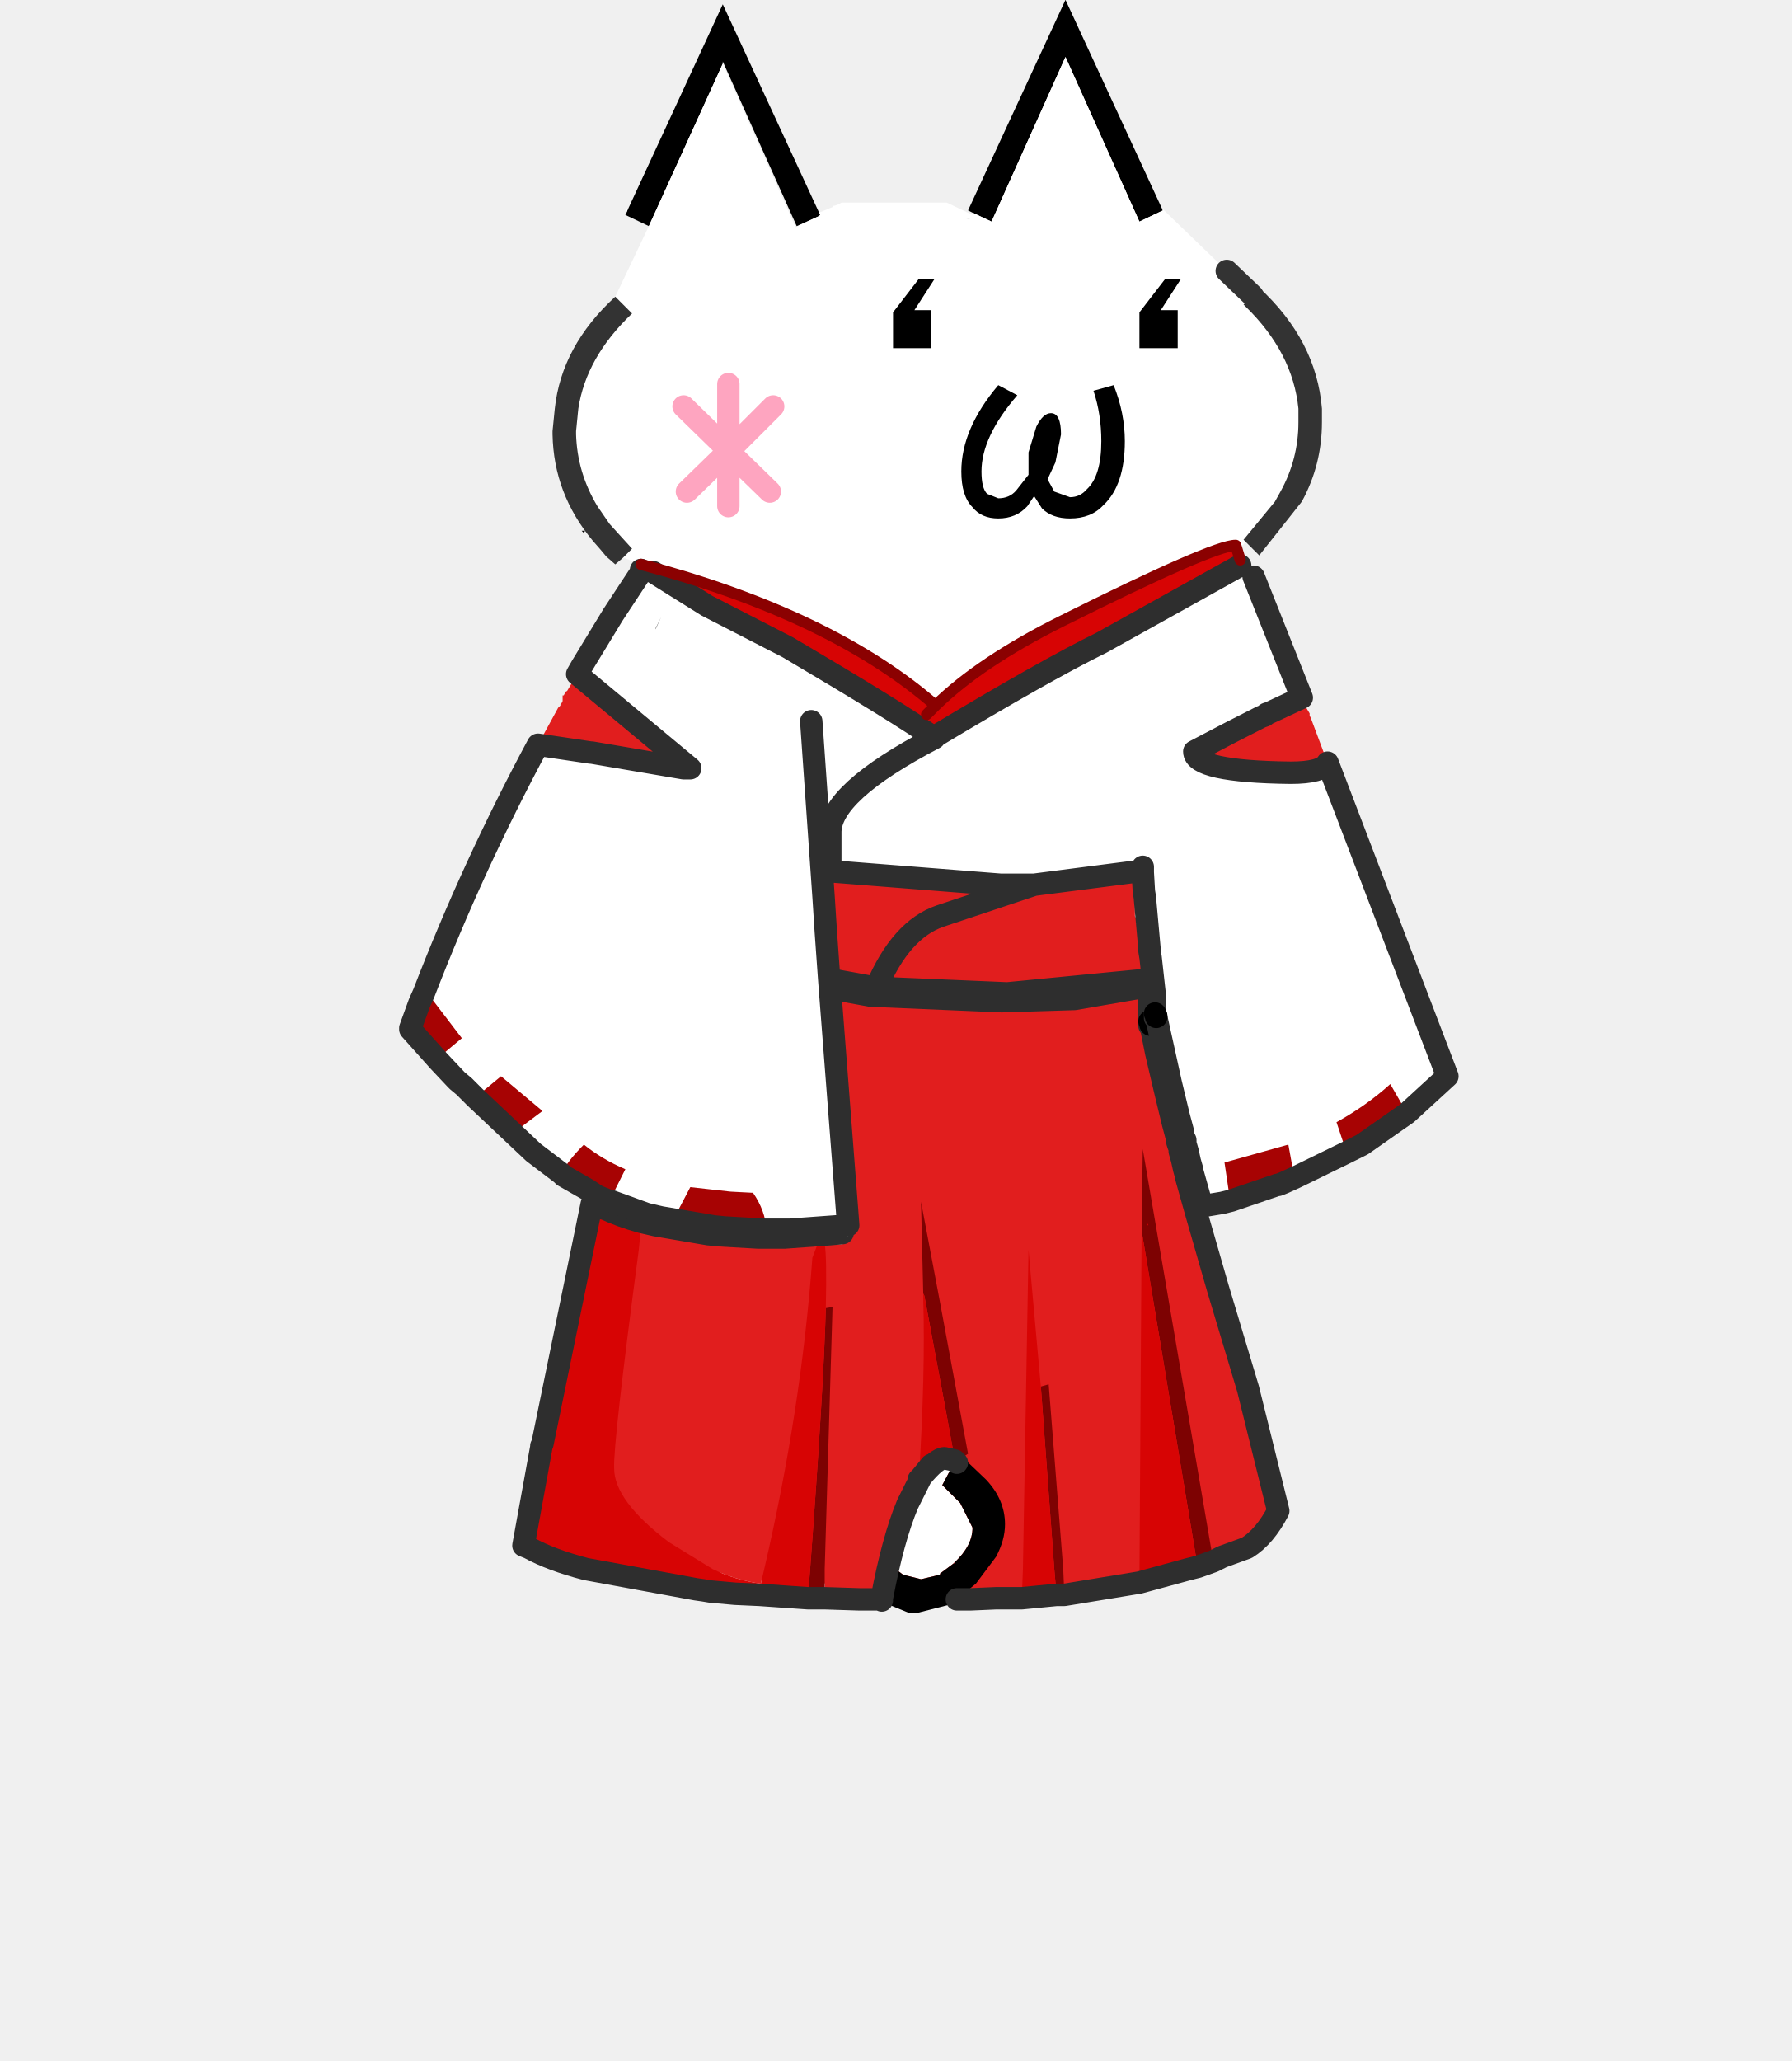
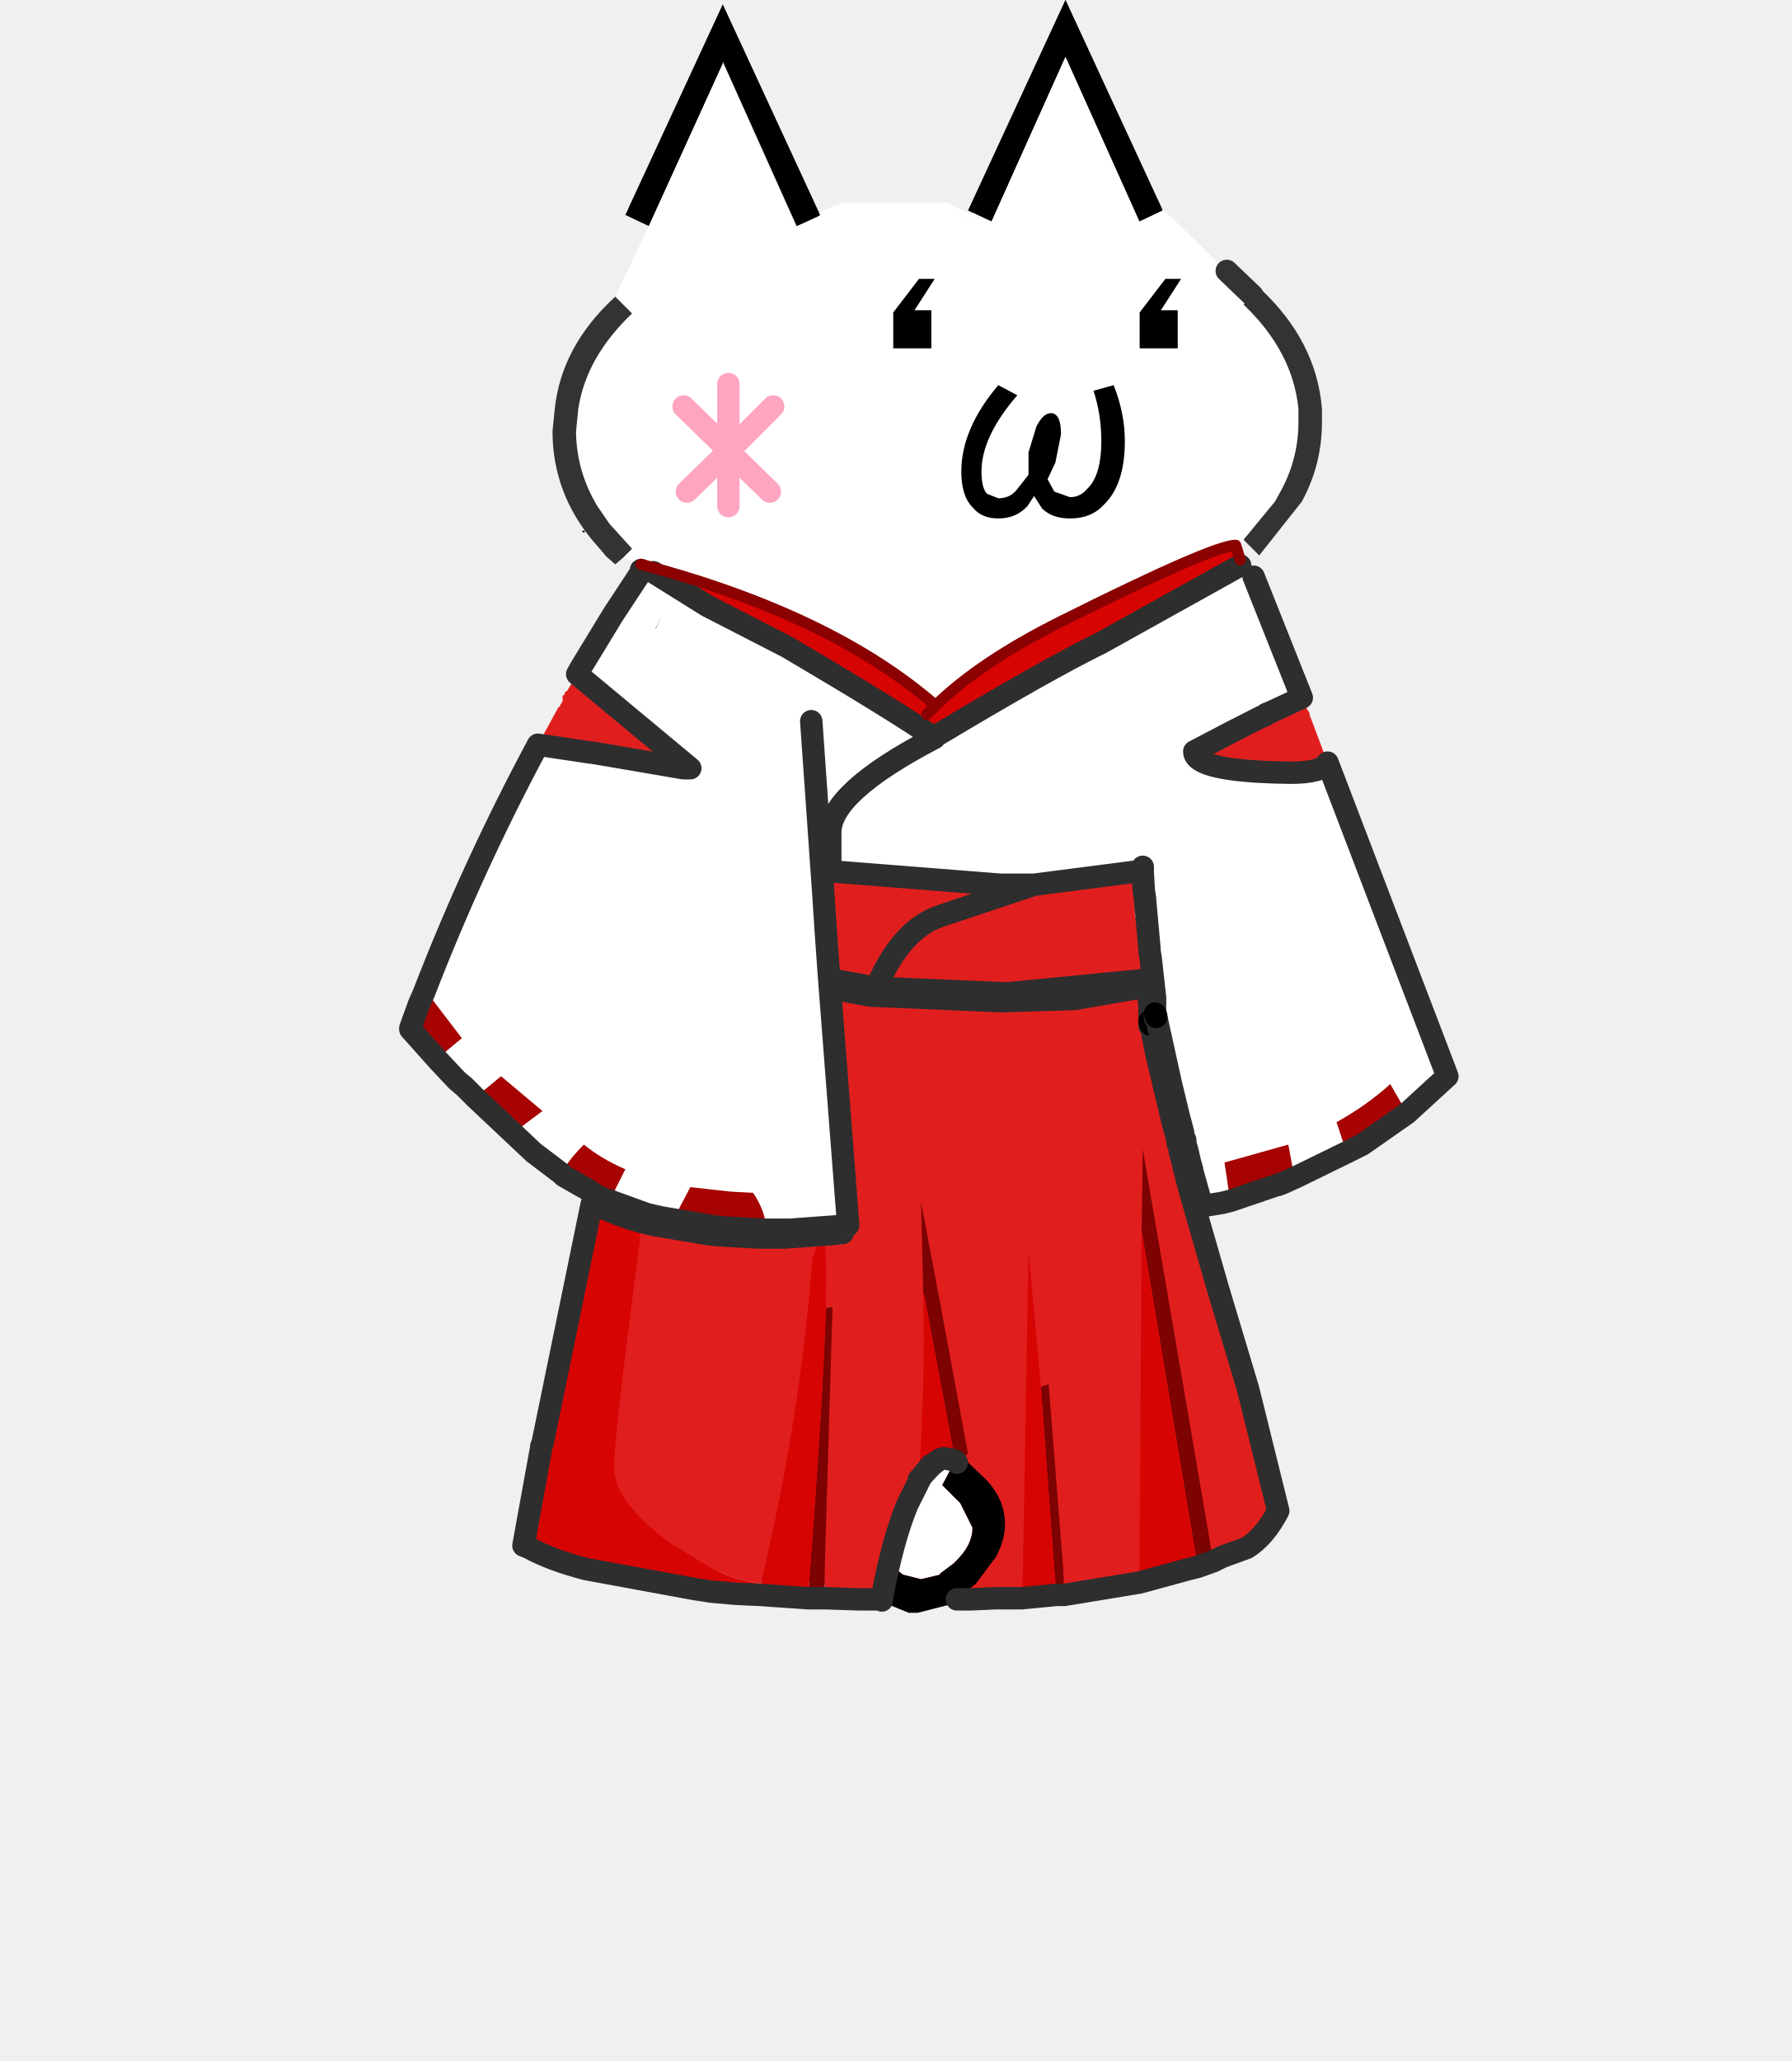
- <svg xmlns="http://www.w3.org/2000/svg" xmlns:xlink="http://www.w3.org/1999/xlink" height="184" width="160">
-   <defs>
-     <g id="l">
-       <path d="m-2.7-26.35 1.65.3 5.85.25 3.25-.1 2.9-.5-.1.2.35.05h.05l.1.1.05.45v.9l.05-.05.25 1.25.4 1.7.35 1.45.2.75v.1l.05.15.05.1v.15l.1.35.1.45.1.35v.05l.45 1.6.95 3.3 1.35 4.5 1.35 5.45q-.6 1.15-1.4 1.65l-1.1.4-.4.2-3.15-18.4-.05 3.65-.1 15.7L7.6.7 7.55-.45 6.9-8.7l-.35.1L6-14.7 5.75-.45 5.7.85H4.55L3.4.9h-.6l.85-.7.9-1.2q.4-.75.4-1.45 0-1.1-.85-2l-1.05-1 .1-.05.15-.1-1.25-6.75-.5-2.65-.35-1.85.1 4.1v.25q.1 3.3-.2 8.05l.1-.1-.6 1.2Q-.05-1.8-.55.85l-.1.05h-.9L-3.1.85v-1.3l.35-11.7-.3.05q.05-2.3-.05-2.85V-15l.3.05h.5v-.5l.1-1.3v-.15l.05-.25v-.05l.05-.1v-.05l.05-.05v-.2l.1-.25v-.65l-.1-.1-.25-1.2-.05-1.6v-.35l-.15-.7-.15-.55.2-.55-.05-.1V-24l.05-.1v-.05l-.05-.1v-.15l.05-.15-.35-.15-.05-.15v-.35l.05-.05.1-.2v-.1l.05-.15v-.05h.05v-.2l.1-.05-.2-.35m-8.6 10.4.65.15 2.35.4.5.05.65.25 3.55.05.2.05-.25.65q-.5 6.8-2.15 13.9l-.15.65Q-7.05.05-8.1-.45l-1.95-1.2q-2.45-1.85-2.45-3.3-.05-1.1 1.1-9.75l.05-.5v-.45l.05-.3" fill="#e11e1e" fill-rule="evenodd" transform="translate(17.05 26.95)" />
-       <path d="M11.35-26.05h.05l.05.05v.1l.05.1v.9l-.05.05v.05l-.05-.1.05.1-.05.1v-.9l-.05-.45" fill="#333" fill-rule="evenodd" transform="translate(17.05 26.95)" />
-       <path d="M11.45-24.8v.05l-.05.05.05-.1M-7.8-15.35l1.75.1h1.15l2.05-.15.55-.05v.5h-.5l-.3-.05h-.3l-.2-.05-3.55-.05-.65-.25M2.75-5.2l-.15.15-.45.85.8.8.55 1.1q0 .8-.8 1.55l-.05.05-.6.45v.05L1.2 0 .4-.2.2-.35q-.25.8-.75 1.2.5-2.65 1.15-4.2l.6-1.2q.7-.85 1.05-.85l.45.1.05.1" fill="#fff" fill-rule="evenodd" transform="translate(17.05 26.95)" />
-       <path d="m14.25-.8-.7.25-2.5-15 .05-3.65L14.25-.8M7.6.7h-.35l-.1-1.15-.6-8.15.35-.1.65 8.25L7.6.7M-3.1.85h-.75l.1-1.3q.6-8.05.7-11.65l.3-.05-.35 11.7v1.3m4.4-13.6-.1-4.1.35 1.85.5 2.65L3.3-5.6l-.15.1-.1.05v.05l-.3.15v.05l-.05-.1-.05-.35-.3-1.65-1-5.35-.05-.1m1.45 7.5L2.7-5.3l.05.05M2.65-.7l.05-.05v.05h-.05" fill="#7d0202" fill-rule="evenodd" transform="translate(17.05 26.95)" />
-       <path d="m13.55-.55-.4.1-2.2.6.1-15.7 2.5 15M7.25.7 5.7.85l.05-1.3L6-14.7l.55 6.1.6 8.15.1 1.15m-11.1.15L-6 .7-7.1.65l-1.1-.1-.3-.05-.35-.05-4.9-.9q-1.55-.4-2.55-.95l-.25-.1.8-4.4v-.05l.05-.1 2.2-10.7.5.2h.05q.75.35 1.65.6l-.05.3v.45l-.05.5q-1.15 8.65-1.1 9.75 0 1.45 2.45 3.3l1.95 1.2q1.05.5 2.15.65l.15-.65q1.65-7.1 2.15-13.9l.25-.65h.3v.05q.1.55.05 2.85-.1 3.6-.7 11.65l-.1 1.3m5.15-13.6.05.1 1 5.35.3 1.65.05.35-.45-.1q-.35 0-1.05.85l.45-.55-.55.65q.3-4.75.2-8.05v-.25" fill="#d70404" fill-rule="evenodd" transform="translate(17.05 26.95)" />
-       <path d="m3.4.9-2.35.6h-.4l-1.1-.45-.1-.1L-.6.9h-.05l.1-.05v.1-.1q.5-.4.75-1.2l.2.15.8.2.85-.2v-.05l.6-.45h.05v-.05q.8-.75.8-1.55l-.55-1.1-.8-.8.45-.85.15-.15h.05l.25-.2v-.05l1.05 1q.85.9.85 2 0 .7-.4 1.45L3.65.2 2.8.9h.6" fill-rule="evenodd" transform="translate(17.05 26.95)" />
-       <path d="m2.75-5.25.3-.15-.25.2h-.05v-.05l.05.05-.05-.05m-1.1.15-.45.55-.1.1.55-.65" fill="#fc1f1f" fill-rule="evenodd" transform="translate(17.05 26.95)" />
-       <path d="m-2.3-15.45-.85-11 .45.1.2.35-.1.05v.2h-.05v.05l-.05.15v.1l-.1.2-.05.05v.35l.05.15.35.15-.05.15v.15l.05.1v.05l-.05.1v.35l.05.1-.2.55.15.55.15.7v.35l.05 1.6.25 1.2.1.1v.65l-.1.25v.2l-.05.05v.05l-.05.1v.05l-.05.25v.15l-.1 1.3" fill="#b40303" fill-rule="evenodd" transform="translate(17.05 26.95)" />
-       <path d="m-2.7-26.35 1.65.3 5.85.25 3.25-.1 2.9-.5m.5 1.65.25 1.25.4 1.7.35 1.45.2.75v.1l.05.15.05.1v.15l.1.35.1.45.1.35v.05l.45 1.6.95 3.3 1.35 4.5 1.35 5.45q-.6 1.15-1.4 1.65l-1.1.4-.4.2-.7.25-.4.1-2.2.6L7.6.7h-.35L5.7.85H4.55L3.4.9m-4 0h-.95L-3.1.85h-.75L-6 .7-7.1.65l-1.1-.1-.3-.05-.35-.05-4.9-.9q-1.55-.4-2.55-.95l-.25-.1.8-4.4v-.05l.05-.1 2.2-10.7.5.2h.05q.75.35 1.65.6l.65.15 2.35.4.5.05 1.75.1h1.15l2.05-.15.55-.05-.85-11 .45.1m14.1 1.45v.2m-.05-1.35.05.45v.7M2.8.9h.6m-.7-6.2.05.05m.05.05-.05-.05M2.7-5.3l-.45-.1q-.35 0-1.05.85l-.6 1.2Q-.05-1.8-.55.85m1.75-5.4.45-.55m-.55.65.1-.1M-.55.95v-.1" fill="none" stroke="#2e2e2e" stroke-linecap="round" stroke-linejoin="round" transform="translate(17.05 26.95)" />
-       <path d="M11.45-24.8v.05m0-.05-.05-.1" fill="none" stroke="#000" stroke-linecap="round" stroke-linejoin="round" transform="translate(17.05 26.95)" />
-     </g>
-     <g id="m" transform="translate(.5)">
-       <use height="35.8" transform="translate(6.35)" width="34.35" xlink:href="#a" />
-       <use height="31.7" transform="translate(-.5 23.7)" width="47.3" xlink:href="#b" />
-     </g>
-     <g id="a">
-       <use height="35.8" width="34.35" xlink:href="#c" />
-       <use height="6.45" transform="translate(5.35 16.65)" width="5" xlink:href="#d" />
-       <use height="5.95" transform="translate(18.25 17.2)" width="7.3" xlink:href="#e" />
-       <use height="3.1" transform="translate(14.1 12.45)" width="15.65" xlink:href="#f" />
-     </g>
-     <g id="c">
-       <path d="m27.2 9.3.05.1-1.05.5-3.3-7.35-3.3 7.35-.85-.4-.2-.1L22.9 0l4.3 9.3m-15.3.2.05.1-.05.05-1 .45-3.3-7.35v.1L4.3 10.1l-1.05-.5L7.6.2l4.3 9.3" fill-rule="evenodd" />
-       <path d="m18.75 9.5.85.4 3.3-7.35 3.3 7.35 1.05-.5-.05-.1 2.9 2.8 1.15 1.1-.4.4.1.1q2.1 2.05 2.35 4.55v.6q0 1.65-.8 3.1l-.25.45-1.4 1.7.1.1-.3.3-3.25.9v3.4h-4.95l-7.2 7-7.85-7h-.15l-1.9-3.1-2.2-.8.4-.4-1-1.1-.55-.8q-.9-1.5-.95-3.2v-.15l.1-1q.35-2.3 2.4-4.25l-.75-.75 1.5-3.15 3.3-7.25 3.25 7.3 1.05-.5.05-.05-.05-.1.6-.25V9.1l.05.1q.2-.05.35-.15h4.7l1.15.55v-.1m11.35 2.6 1.15 1.1-1.15-1.1M18.55 9.8h.05l.05-.05h-.2l.1.05m-15.2-.45-.05.15v-.15h.05" fill="#fff" fill-rule="evenodd" />
-       <path d="m2.8 13.25.75.75q-2.05 1.95-2.4 4.25l-.1 1v.15q.05 1.7.95 3.2l.55.8 1 1.1-.4.4-.35.3-.4-.35-.25-.3-.35-.4Q.05 22.05 0 19.4v-.15l.1-1q.3-2.8 2.7-5M30.95 24.2l-.1-.1 1.4-1.7.25-.45q.8-1.45.8-3.1v-.6q-.25-2.5-2.35-4.55l-.1-.1.4-.4.3-.35q2.55 2.35 2.8 5.4v.6q0 1.9-.9 3.55l-1.9 2.4-.6-.6" fill="#333" fill-rule="evenodd" />
-       <path d="m31.25 13.2-1.15-1.1" fill="none" stroke="#333" stroke-linecap="round" stroke-linejoin="round" />
-     </g>
-     <g id="f" transform="translate(.8 -.15)">
-       <use height="3.1" transform="matrix(1.005 0 0 1 -.804 .15)" width="4.65" xlink:href="#g" />
-       <use height="3.1" transform="matrix(1.005 0 0 1 10.196 .15)" width="4.65" xlink:href="#g" />
-     </g>
-     <g id="k">
-       <path d="m40.95 10.35 5.35 14L44.5 26l-.75-1.3q-1.05.95-2.4 1.7l.45 1.35-2.25 1.1-.15-.35-.2-1.1-2.85.8.2 1.35.1.35-.4.1-.3.05-.6.1-.45-1.6v-.05l-.1-.35-.1-.45-.1-.35v-.15l-.05-.1-.05-.15v-.1l-.2-.75-.35-1.45-.65-2.95-.05.05.05-.1v-.05l.05-.05v-.9l-.05-.1v-.1l-.05-.05h-.05l-.1-.1h-.05l-.35-.05.1-.2V20l.15-.3v-.15l.1-.5-.05-.3v-.1.1l-.5-.55-.05-.45v-.15l-.05-.1v-.2l-.05-.1v-.6l.15-.2.25-.3.05-.1v-.6l-.1-.1V15v.25l-.1-.1-.15-.1.05.15-4.65.6h-1.5l-7.6-.6v-1.7q-.05-1.8 4.65-4.25-4.7 2.45-4.65 4.25v1.7l-.25-.05.05.05.2.25.1.25h-.1v.15l-.05.05v.05l-.05.05-.2.35-.1.65.2.9.15 2.1.85 11v.5h-.5l-.3-.05h-.3l-.2-.05-3.55-.05-.65-.25 1.75.1h.1q-.05-.85-.6-1.65h-.05l-.95-.05-1.8-.2-.55 1.05-.65-.05-.1.35-.65-.15-1.65-.6.7-1.4q-1.05-.45-1.85-1.1-.75.75-1 1.3l-1.25-.95.15-.25-.1-.05-.85-.65 1.2-.9-1.55-1.3-.3-.25-1.15.95-.5-.5-.3-.25-.05-.05-.8-.85.15-.25.9-.75-1.45-1.9-.25-.1q2.2-5.7 5.1-11.1l2.35.35h.05l4.1.7h.3L7.45 6.4l.2-.35 1.4-2.3 1.25-1.9v-.1.1h.55l2.4 1.5 3.6 1.85q5 2.95 6.55 4.05V9.2q5-3 7.45-4.2l6.2-3.45v.25l.25.1.35.1v.05l2.15 5.4-1.5.7q-.1 0-.15.1L38 8.3q-1.2.6-3 1.55 0 .9 4.3.95 1.4 0 1.65-.45m-3.9-8.55.05.05-.05-.05M32.8 16.45v-.05l-.05-.3.05.3v.05l.2 2.2v-1.5l-.2-.7m.4 3.95-.15-1.35.15 1.35m.1 1.3v-.05.05M10.95 4.4l.25-.55-.25.5v.05M7.9 10.7h-.05.05m.15-.45v.15-.15M17.9 8.5l.55 7.85-.55-7.85M19.55 31l-.55.05-2.05.15H15.9h1.05l2.05-.15.55-.05" fill="#fff" fill-rule="evenodd" transform="translate(.5)" />
-       <path d="m44.5 26-2 1.4-.2.1-.2.1-.3.15-.45-1.35q1.35-.75 2.4-1.7l.75 1.3m-4.95 2.85-.55.25-.25.1h-.05l-2.05.7-.1-.35-.2-1.35 2.85-.8.2 1.1.15.35M8.9 29.9h-.05l-.5-.2-.45-.3-1.05-.6-.1-.1q.25-.55 1-1.3.8.65 1.85 1.1l-.7 1.4m-7.65-6.25L0 22.25v-.05l.4-1.1.2-.45.25.1 1.45 1.9-.9.75-.15.25M2.9 25.3l1.15-.95.3.25 1.55 1.3-1.2.9-1.8-1.5m9.05 5.05.55-1.05 1.8.2.95.05h.05q.55.8.6 1.65h-.1l-1.75-.1-.45-.15-.4-.1-.7-.15v-.05l-.05-.05v-.05h-.05v-.05l-.1-.05-.25-.1h-.1" fill="#a70303" fill-rule="evenodd" transform="translate(.5)" />
-       <path d="M10.85 1.85h.2l-.15-.1-.2-.1-.3-.1-.1-.05q8.5 2.25 13.15 6.3 2-1.95 5.6-3.75 6.8-3.4 7.8-3.4l.2.65v.25L30.85 5Q28.4 6.2 23.4 9.2v.05q-1.55-1.1-6.55-4.05l-3.6-1.85-2.4-1.5m12.2 6.35.4-.4-.4.4m9.9 22.8h-.05v-.1l.05.1" fill="#d70404" fill-rule="evenodd" transform="translate(.5)" />
-       <path d="m37.3 1.9.15-.05.1.05.1.1-.35-.1m-4.6 13.35V15v.3-.05m.1 1.2.2.7v1.5l-.2-2.2M10.95 4.4v-.05l.25-.5-.25.55m-2.9 5.85v.15-.15" fill="#6a6a6a" fill-rule="evenodd" transform="translate(.5)" />
-       <path d="m32.8 20.05-6.15.6-5.85-.25-1.65-.3-.05-.4-.05-.65q-.2-.4-.05-.65l-.2-.15-.35-1.9.2-.35.05-.05v-.05l.05-.05v-.15h.1l-.1-.25-.2-.25-.05-.05.25.05 7.6.6h1.5l4.65-.6-.05-.15.15.1.1.1.05.85-.25.3-.15.2v.6l.05.1v.2l.05.1v.15l.05.45.5.55.05.3-.1.5v.15l-.15.3v.05M5.7 9.55l.9-1.65.1-.1v-.05l.05-.05.05-.1v-.25h.05l.05-.1V7.2l.1-.05.45-.75 5.05 4.2h-.3l-4.1-.7h-.05L5.7 9.55m34.1-2.1.2.45.15.25v.1l.05.1.75 2q-.25.45-1.65.45-4.3-.05-4.3-.95 1.8-.95 3-1.55l.15-.05q.05-.1.15-.1l1.5-.7m-19 12.95q1.1-2.6 2.85-3.2l4.2-1.4-4.2 1.4q-1.75.6-2.85 3.2" fill="#e11e1e" fill-rule="evenodd" transform="translate(.5)" />
-       <path d="m32.7 15.3.1.1v.6l-.05.1-.05-.85v.05m-14.15 2.6-.2-.9.1-.65.1 1.55" fill="#df0202" fill-rule="evenodd" transform="translate(.5)" />
-       <path d="M33.25 21.75v-.9l-.05-.45h.05l.05.05v.1l.05.1v.9l-.05.05v.05l-.05-.1.05.1-.05.1" fill="#333" fill-rule="evenodd" transform="translate(.5)" />
-       <path d="m7.75.1-.1-.1h.15l-.05.1" fill-rule="evenodd" transform="translate(.5)" />
-       <path d="m19.15 20.1-.45-.1-.15-2.1-.1-1.55.35 1.9.2.15q-.15.25.05.65l.05.65.05.4" fill="#b40303" fill-rule="evenodd" transform="translate(.5)" />
-       <path d="m40.95 10.35 5.35 14L44.5 26l-2 1.4-.2.1-.2.1-.3.15-2.25 1.1-.55.25-.25.1h-.05l-2.05.7-.4.1-.3.05-.6.1-.45-1.6v-.05l-.1-.35-.1-.45-.1-.35v-.15l-.05-.1-.05-.15v-.1l-.2-.75-.35-1.45-.65-2.95m-.05.05v-.9l-.05-.45m-.4-.35-6.15.6-5.85-.25-1.65-.3-.45-.1.85 11m-5.5.1-.5-.05-2.35-.4-.65-.15-1.65-.6h-.05l-.5-.2-.45-.3-1.05-.6-.1-.1-1.25-.95-2.6-2.45-.5-.5-.3-.25m-.05-.05-.8-.85L0 22.25m0-.05.4-1.1.2-.45q2.2-5.7 5.1-11.1M7.45 6.4l.2-.35 1.4-2.3 1.25-1.9m0-.1v.1m27.35.2 2.15 5.4m1.15 2.9q-.25.45-1.65.45-4.3-.05-4.3-.95 1.8-.95 3-1.55l.15-.05q.05-.1.15-.1l1.5-.7m-2.75-5.9L30.85 5Q28.4 6.2 23.4 9.2v.05q-4.7 2.45-4.65 4.25v1.7l7.6.6h1.5l4.65-.6m.2.05V15m.05 1.1.05.3v.05l.2 2.2v.1l.05.3.15 1.35m-5.35-4.6-4.2 1.4q-1.75.6-2.85 3.2m11.9-5.15.05.85M23.4 9.25q-1.55-1.1-6.55-4.05l-3.6-1.85-2.4-1.5M7.45 6.4l5.05 4.2h-.3l-4.1-.7h-.05L5.7 9.55m12.8 5.6.25.05m-.3 1.15L17.9 8.5m.55 7.85.1 1.55.15 2.1m-4.65 11.1 1.75.1h1.15l2.05-.15.55-.05" fill="none" stroke="#2e2e2e" stroke-linecap="round" stroke-linejoin="round" transform="translate(.5)" />
-       <path d="M10.8 1.5q8.5 2.25 13.15 6.3 2-1.95 5.6-3.75 6.8-3.4 7.8-3.4l.2.65m-13.6 6.5-.4.4" fill="none" stroke="#8b0101" stroke-linecap="round" stroke-linejoin="round" stroke-width=".5" />
-       <path d="M33.3 21.65v.05m0-.05-.05-.1" fill="none" stroke="#000" stroke-linecap="round" stroke-linejoin="round" transform="translate(.5)" />
-     </g>
-     <use height="6.45" width="5" xlink:href="#h" id="d" />
-     <use height="6.45" width="5" xlink:href="#i" id="h" />
-     <use height="3.1" transform="translate(1.1)" width="1.85" xlink:href="#j" id="g" />
-     <use height="31.7" width="47.3" xlink:href="#k" id="b" />
-     <path d="m2-1.7-2 2 1.85 1.8M0 .3V.25v2.5M0 .3l-1.85 1.8M-2-1.7 0 .25V-2.7" fill="none" stroke="#fea5c0" stroke-linecap="round" stroke-linejoin="round" transform="translate(2.5 3.2)" id="i" />
-     <path d="M25.05 17.2q.5 1.25.5 2.5 0 1.95-.95 2.85-.55.6-1.5.6-.8 0-1.25-.45l-.35-.55-.3.45q-.5.55-1.3.55-.75 0-1.15-.5-.5-.5-.5-1.6 0-1.9 1.65-3.85l.85.45q-1.6 1.85-1.6 3.4 0 .75.25 1l.5.2q.5 0 .8-.35l.55-.7v-1l.35-1.15q.3-.6.65-.6.45 0 .45.95l-.25 1.25-.35.75.3.55.7.25q.45 0 .75-.35.65-.6.65-2.15 0-1.2-.35-2.25l.9-.25" fill-rule="evenodd" transform="translate(-18.25 -17.2)" id="e" />
-     <path d="M1.45.15h.7l-.9 1.4H2v1.7H.3v-1.6L1.45.15" fill-rule="evenodd" transform="translate(-.3 -.15)" id="j" />
-   </defs>
+ <svg xmlns="http://www.w3.org/2000/svg" height="184" width="160">
  <path d="m56.422 107.78-5.332 30.469 17.072 2.763 16.135 1.044 11.231-.205 10.615-2.198 7.133-3.164 1.375-2.286-10.876-40.87-.511-5.357-29.284-.184 1.682 21.414-8.876.593z" fill="#e11e1e" fill-rule="evenodd" />
-   <g transform="matrix(2 0 0 2 79.836 140.986)">
-     <use height="28.45" transform="translate(-17.05 -26.95)" width="34.7" xlink:href="#l" />
-     <use height="55.4" transform="translate(-22.1 -70.5)" width="47.3" xlink:href="#m" />
-   </g>
+   <path d="m74.436 88.286 3.3.6 11.7.5 6.5-.2 5.8-1-.2.4.7.1h.1l.2.2.1.9v1.8l.1-.1.5 2.5.8 3.4.7 2.9.4 1.5v.2l.1.3.1.2v.3l.2.7.2.9.2.7v.1l.9 3.2 1.9 6.6 2.7 9 2.7 10.9q-1.2 2.3-2.8 3.3l-2.2.8-.8.4-6.3-36.8-.1 7.3-.2 31.4-6.7 1.1-.1-2.3-1.3-16.5-.7.2-1.1-12.2-.5 28.5-.1 2.6h-2.3l-2.3.1h-1.2l1.7-1.4 1.8-2.4q.8-1.5.8-2.9 0-2.2-1.7-4l-2.1-2 .2-.1.3-.2-2.5-13.5-1-5.3-.7-3.7.2 8.2v.5q.2 6.6-.4 16.1l.2-.2-1.2 2.4q-1.3 3.1-2.3 8.4l-.2.1h-1.8l-3.1-.1v-2.6l.7-23.4-.6.1q.1-4.6-.1-5.7v-.1l.6.1h1v-1l.2-2.6v-.3l.1-.5v-.1l.1-.2v-.1l.1-.1v-.4l.2-.5v-1.3l-.2-.2-.5-2.4-.1-3.2v-.7l-.3-1.4-.3-1.1.4-1.1-.1-.2v-.7l.1-.2v-.1l-.1-.2v-.3l.1-.3-.7-.3-.1-.3v-.7l.1-.1.2-.4v-.2l.1-.3v-.1h.1v-.4l.2-.1-.4-.7m-17.2 20.8 1.3.3 4.7.8 1 .1 1.3.5 7.1.1.4.1-.5 1.3q-1 13.6-4.3 27.8l-.3 1.3q-2.2-.3-4.3-1.3l-3.9-2.4q-4.9-3.7-4.9-6.6-.1-2.2 2.2-19.5l.1-1v-.9l.1-.6" fill="#e11e1e" fill-rule="evenodd" />
+   <path d="M102.536 88.886h.1l.1.1v.2l.1.2v1.8l-.1.1v.1l-.1-.2.1.2-.1.2v-1.8l-.1-.9" fill="#333" fill-rule="evenodd" />
+   <path d="M102.736 91.386v.1l-.1.1.1-.2m-38.5 18.9 3.5.2h2.3l4.1-.3 1.1-.1v1h-1l-.6-.1h-.6l-.4-.1-7.1-.1-1.3-.5m21.1 20.3-.3.3-.9 1.7 1.6 1.6 1.1 2.2q0 1.6-1.6 3.1l-.1.1-1.2.9v.1l-1.7.4-1.6-.4-.4-.3q-.5 1.6-1.5 2.4 1-5.3 2.3-8.4l1.2-2.4q1.4-1.7 2.1-1.7l.9.2.1.2" fill="#fff" fill-rule="evenodd" />
+   <path d="m108.336 139.386-1.4.5-5-30 .1-7.3 6.3 36.8m-13.3 3h-.7l-.2-2.3-1.2-16.3.7-.2 1.3 16.5.1 2.3m-21.4.3h-1.5l.2-2.6q1.2-16.1 1.4-23.3l.6-.1-.7 23.4v2.6m8.8-27.2-.2-8.2.7 3.7 1 5.3 2.5 13.5-.3.2-.2.1v.1l-.6.3v.1l-.1-.2-.1-.7-.6-3.3-2-10.7-.1-.2m2.9 15-.1-.1.1.1m-.2 9.1.1-.1v.1h-.1" fill="#7d0202" fill-rule="evenodd" />
+   <path d="m106.936 139.886-.8.2-4.4 1.2.2-31.4 5 30m-12.6 2.5-3.1.3.1-2.6.5-28.5 1.1 12.2 1.2 16.3.2 2.3m-22.2.3-4.3-.3-2.2-.1-2.2-.2-.6-.1-.7-.1-9.8-1.8q-3.1-.8-5.1-1.9l-.5-.2 1.6-8.8v-.1l.1-.2 4.4-21.4 1 .4h.1q1.5.7 3.3 1.2l-.1.6v.9l-.1 1q-2.3 17.3-2.2 19.5 0 2.9 4.9 6.6l3.9 2.4q2.1 1 4.3 1.3l.3-1.3q3.3-14.2 4.3-27.8l.5-1.3h.6v.1q.2 1.1.1 5.7-.2 7.2-1.4 23.3l-.2 2.6m10.3-27.2.1.2 2 10.7.6 3.3.1.7-.9-.2q-.7 0-2.1 1.7l.9-1.1-1.1 1.3q.6-9.5.4-16.1v-.5" fill="#d70404" fill-rule="evenodd" />
+   <path d="m86.636 142.786-4.7 1.2h-.8l-2.2-.9-.2-.2-.1-.1h-.1l.2-.1v.2-.2q1-.8 1.5-2.4l.4.3 1.6.4 1.7-.4v-.1l1.2-.9h.1v-.1q1.6-1.5 1.6-3.1l-1.1-2.2-1.6-1.6.9-1.7.3-.3h.1l.5-.4v-.1l2.1 2q1.7 1.8 1.7 4 0 1.4-.8 2.9l-1.8 2.4-1.7 1.4h1.2" fill-rule="evenodd" />
+   <path d="m85.336 130.486.6-.3-.5.4h-.1v-.1l.1.1-.1-.1m-2.2.3-.9 1.1-.2.2 1.1-1.3" fill="#fc1f1f" fill-rule="evenodd" />
+   <path d="m75.236 110.086-1.7-22 .9.2.4.7-.2.1v.4h-.1v.1l-.1.3v.2l-.2.4-.1.1v.7l.1.3.7.3-.1.3v.3l.1.2v.1l-.1.2v.7l.1.2-.4 1.1.3 1.1.3 1.4v.7l.1 3.2.5 2.4.2.2v1.3l-.2.5v.4l-.1.1v.1l-.1.2v.1l-.1.5v.3l-.2 2.6" fill="#b40303" fill-rule="evenodd" />
+   <path d="m74.436 88.286 3.3.6 11.7.5 6.5-.2 5.8-1m1 3.3.5 2.5.8 3.4.7 2.9.4 1.5v.2l.1.3.1.2v.3l.2.7.2.9.2.7v.1l.9 3.2 1.9 6.6 2.7 9 2.7 10.9q-1.2 2.3-2.8 3.3l-2.2.8-.8.4-1.4.5-.8.2-4.4 1.2-6.7 1.1h-.7l-3.1.3h-2.3l-2.3.1m-8 0h-1.9l-3.1-.1h-1.5l-4.3-.3-2.2-.1-2.2-.2-.6-.1-.7-.1-9.8-1.8q-3.1-.8-5.1-1.9l-.5-.2 1.6-8.8v-.1l.1-.2 4.4-21.4 1 .4h.1q1.5.7 3.3 1.2l1.3.3 4.7.8 1 .1 3.5.2h2.3l4.1-.3 1.1-.1-1.7-22 .9.2m28.2 2.9v.4m-.1-2.7.1.9v1.4m-17.2 51.6h1.2m-1.4-12.4.1.1m.1.1-.1-.1m-.1-.1-.9-.2q-.7 0-2.1 1.7l-1.2 2.4q-1.3 3.1-2.3 8.4m3.5-10.8.9-1.1m-1.1 1.3.2-.2m-3.5 11v-.2" fill="none" stroke="#2e2e2e" stroke-linecap="round" stroke-linejoin="round" stroke-width="2" />
+   <path d="M102.736 91.386v.1m0-.1-.1-.2" fill="none" stroke="#000" stroke-linecap="round" stroke-linejoin="round" stroke-width="2" />
+   <path d="m103.736 18.586.1.2-2.1 1-6.6-14.7-6.6 14.7-1.7-.8-.4-.2 8.7-18.8 8.6 18.6m-30.6.4.1.2-.1.1-2 .9-6.6-14.7v.2l-6.6 14.5-2.1-1 8.7-18.8 8.6 18.6" fill-rule="evenodd" />
+   <path d="m86.836 18.986 1.7.8 6.6-14.7 6.6 14.7 2.1-1-.1-.2 5.8 5.6 2.3 2.2-.8.8.2.2q4.2 4.1 4.7 9.1v1.2q0 3.3-1.6 6.2l-.5.9-2.8 3.4.2.2-.6.6-6.5 1.8v6.8h-9.9l-14.4 14-15.7-14h-.3l-3.8-6.2-4.4-1.6.8-.8-2-2.2-1.1-1.6q-1.8-3-1.9-6.4v-.3l.2-2q.7-4.6 4.8-8.5l-1.5-1.5 3-6.3 6.6-14.5 6.5 14.6 2.1-1 .1-.1-.1-.2 1.2-.5v-.3l.1.2q.4-.1.7-.3h9.4l2.3 1.1v-.2m22.7 5.2 2.3 2.2-2.3-2.2m-23.1-4.6h.1l.1-.1h-.4l.2.1m-30.4-.9-.1.3v-.3h.1" fill="#fff" fill-rule="evenodd" />
+   <path d="m54.936 26.486 1.5 1.5q-4.1 3.9-4.8 8.5l-.2 2v.3q.1 3.4 1.9 6.4l1.1 1.6 2 2.2-.8.8-.7.6-.8-.7-.5-.6-.7-.8q-3.5-4.2-3.6-9.5v-.3l.2-2q.6-5.6 5.4-10m56.3 21.9-.2-.2 2.8-3.4.5-.9q1.6-2.9 1.6-6.2v-1.2q-.5-5-4.7-9.1l-.2-.2.8-.8.6-.7q5.1 4.7 5.6 10.8v1.2q0 3.8-1.8 7.1l-3.8 4.8-1.2-1.2" fill="#333" fill-rule="evenodd" />
+   <path d="m111.836 26.386-2.3-2.2" fill="none" stroke="#333" stroke-linecap="round" stroke-linejoin="round" stroke-width="2" />
+   <path d="m69.036 36.286-4 4 3.7 3.6m-3.7-3.6v-.1 5m0-4.9-3.7 3.6m-.3-7.6 4 3.9v-5.9" fill="none" stroke="#fea5c0" stroke-linecap="round" stroke-linejoin="round" stroke-width="2" />
+   <path d="M99.436 34.386q1 2.5 1 5 0 3.9-1.9 5.7-1.1 1.2-3 1.2-1.6 0-2.5-.9l-.7-1.1-.6.9q-1 1.1-2.6 1.1-1.5 0-2.3-1-1-1-1-3.2 0-3.8 3.3-7.7l1.7.9q-3.2 3.7-3.2 6.8 0 1.5.5 2l1 .4q1 0 1.6-.7l1.1-1.4v-2l.7-2.3q.6-1.2 1.3-1.2.9 0 .9 1.9l-.5 2.5-.7 1.5.6 1.1 1.4.5q.9 0 1.5-.7 1.3-1.2 1.3-4.3 0-2.4-.7-4.5l1.8-.5" fill-rule="evenodd" />
+   <path d="m118.536 68.086 10.7 28-3.6 3.3-1.5-2.6q-2.1 1.9-4.8 3.4l.9 2.7-4.5 2.2-.3-.7-.4-2.2-5.7 1.6.4 2.7.2.7-.8.2-.6.1-1.2.2-.9-3.2v-.1l-.2-.7-.2-.9-.2-.7v-.3l-.1-.2-.1-.3v-.2l-.4-1.5-.7-2.9-1.3-5.9-.1.1.1-.2v-.1l.1-.1v-1.8l-.1-.2v-.2l-.1-.1h-.1l-.2-.2h-.1l-.7-.1.2-.4v-.1l.3-.6v-.3l.2-1-.1-.6v-.2.2l-1-1.1-.1-.9v-.3l-.1-.2v-.4l-.1-.2v-1.2l.3-.4.5-.6.1-.2v-1.2l-.2-.2v-.6.5l-.2-.2-.3-.2.1.3-9.3 1.2h-3l-15.2-1.2v-3.4q-.1-3.6 9.3-8.5-9.4 4.9-9.3 8.5v3.4l-.5-.1.1.1.4.5.2.5h-.2v.3l-.1.1v.1l-.1.1-.4.7-.2 1.3.4 1.8.3 4.2 1.7 22v1h-1l-.6-.1h-.6l-.4-.1-7.1-.1-1.3-.5 3.5.2h.2q-.1-1.7-1.2-3.3h-.1l-1.9-.1-3.6-.4-1.1 2.1-1.3-.1-.2.7-1.3-.3-3.3-1.2 1.4-2.8q-2.1-.9-3.7-2.2-1.5 1.5-2 2.6l-2.5-1.9.3-.5-.2-.1-1.7-1.3 2.4-1.8-3.1-2.6-.6-.5-2.3 1.9-1-1-.6-.5-.1-.1-1.6-1.7.3-.5 1.8-1.5-2.9-3.8-.5-.2q4.4-11.4 10.2-22.2l4.7.7h.1l8.2 1.4h.6l-10.1-8.4.4-.7 2.8-4.6 2.5-3.8v-.2.2h1.1l4.8 3 7.2 3.7q10 5.9 13.1 8.1v-.1q10-6 14.9-8.4l12.4-6.9v.5l.5.2.7.2v.1l4.3 10.8-3 1.4q-.2 0-.3.2l-.3.1q-2.4 1.2-6 3.1 0 1.8 8.6 1.9 2.8 0 3.3-.9m-7.8-17.1.1.1-.1-.1m-8.5 29.3v-.1l-.1-.6.1.6v.1l.4 4.4v-3l-.4-1.4m.8 7.9-.3-2.7.3 2.7m.2 2.6v-.1.1m-44.7-34.6.5-1.1-.5 1v.1m-6.1 12.6h-.1.1m.3-.9v.3-.3m19.7-3.5 1.1 15.7-1.1-15.7m3.3 45-1.1.1-4.1.3h-2.1 2.1l4.1-.3 1.1-.1" fill="#fff" fill-rule="evenodd" />
+   <path d="m125.636 99.386-4 2.8-.4.2-.4.2-.6.3-.9-2.7q2.7-1.5 4.8-3.4l1.5 2.6m-9.9 5.7-1.1.5-.5.2h-.1l-4.1 1.4-.2-.7-.4-2.7 5.7-1.6.4 2.2.3.7m-61.3 2.1h-.1l-1-.4-.9-.6-2.1-1.2-.2-.2q.5-1.1 2-2.6 1.6 1.3 3.7 2.2l-1.4 2.8m-15.3-12.5-2.5-2.8v-.1l.8-2.2.4-.9.5.2 2.9 3.8-1.8 1.5-.3.5m3.3 3.3 2.3-1.9.6.5 3.1 2.6-2.4 1.8-3.6-3m18.1 10.1 1.1-2.1 3.6.4 1.9.1h.1q1.1 1.6 1.2 3.3h-.2l-3.5-.2-.9-.3-.8-.2-1.4-.3v-.1l-.1-.1v-.1h-.1v-.1l-.2-.1-.5-.2h-.2" fill="#a70303" fill-rule="evenodd" />
+   <path d="M58.336 51.086h.4l-.3-.2-.4-.2-.6-.2-.2-.1q17 4.5 26.3 12.6 4-3.9 11.2-7.5 13.6-6.8 15.6-6.8l.4 1.3v.5l-12.4 6.9q-4.9 2.4-14.9 8.4v.1q-3.1-2.2-13.1-8.1l-7.2-3.7-4.8-3m24.4 12.7.8-.8-.8.8m19.8 45.6h-.1v-.2l.1.2" fill="#d70404" fill-rule="evenodd" />
+   <path d="m111.236 51.186.3-.1.2.1.2.2-.7-.2m-9.2 26.7v-.5.6-.1m.2 2.4.4 1.4v3l-.4-4.4m-43.7-24.1v-.1l.5-1-.5 1.1m-5.8 11.7v.3-.3" fill="#6a6a6a" fill-rule="evenodd" />
+   <path d="m102.236 87.486-12.3 1.2-11.7-.5-3.3-.6-.1-.8-.1-1.3q-.4-.8-.1-1.3l-.4-.3-.7-3.8.4-.7.1-.1v-.1l.1-.1v-.3h.2l-.2-.5-.4-.5-.1-.1.5.1 15.2 1.2h3l9.3-1.2-.1-.3.3.2.2.2.1 1.7-.5.6-.3.4v1.2l.1.2v.4l.1.2v.3l.1.9 1 1.1.1.6-.2 1v.3l-.3.6v.1m-54.2-21 1.8-3.3.2-.2v-.1l.1-.1.1-.2v-.5h.1l.1-.2v-.1l.2-.1.9-1.5 10.1 8.4h-.6l-8.2-1.4h-.1l-4.7-.7m68.2-4.2.4.9.3.5v.2l.1.2 1.5 4q-.5.9-3.3.9-8.6-.1-8.6-1.9 3.6-1.9 6-3.1l.3-.1q.1-.2.3-.2l3-1.4m-38 25.9q2.2-5.2 5.7-6.4l8.4-2.8-8.4 2.8q-3.5 1.2-5.7 6.4" fill="#e11e1e" fill-rule="evenodd" />
+   <path d="m102.036 77.986.2.2v1.2l-.1.2-.1-1.7v.1m-28.3 5.2-.4-1.8.2-1.3.2 3.1" fill="#df0202" fill-rule="evenodd" />
+   <path d="M103.136 90.886v-1.8l-.1-.9h.1l.1.1v.2l.1.2v1.8l-.1.1v.1l-.1-.2.1.2-.1.2" fill="#333" fill-rule="evenodd" />
+   <path d="m52.136 47.586-.2-.2h.3l-.1.2" fill-rule="evenodd" />
+   <path d="m74.936 87.586-.9-.2-.3-4.2-.2-3.1.7 3.8.4.3q-.3.5.1 1.3l.1 1.3.1.8" fill="#b40303" fill-rule="evenodd" />
+   <path d="m118.536 68.086 10.7 28-3.6 3.3-4 2.8-.4.2-.4.2-.6.3-4.5 2.2-1.1.5-.5.2h-.1l-4.1 1.4-.8.2-.6.1-1.2.2-.9-3.2v-.1l-.2-.7-.2-.9-.2-.7v-.3l-.1-.2-.1-.3v-.2l-.4-1.5-.7-2.9-1.3-5.9m-.1.1v-1.8l-.1-.9m-.8-.7-12.3 1.2-11.7-.5-3.3-.6-.9-.2 1.7 22m-11 .2-1-.1-4.7-.8-1.3-.3-3.3-1.2h-.1l-1-.4-.9-.6-2.1-1.2-.2-.2-2.5-1.9-5.2-4.9-1-1-.6-.5m-.1-.1-1.6-1.7-2.5-2.8m0-.1.8-2.2.4-.9q4.4-11.4 10.2-22.2m3.5-6.3.4-.7 2.8-4.6 2.5-3.8m0-.2v.2m54.7.4 4.3 10.8m2.3 5.8q-.5.9-3.3.9-8.6-.1-8.6-1.9 3.6-1.9 6-3.1l.3-.1q.1-.2.3-.2l3-1.4m-5.5-11.8-12.4 6.9q-4.9 2.4-14.9 8.4v.1q-9.4 4.9-9.3 8.5v3.4l15.2 1.2h3l9.3-1.2m.4.1v-.5m.1 2.2.1.6v.1l.4 4.4v.2l.1.6.3 2.7m-10.7-9.2-8.4 2.8q-3.5 1.2-5.7 6.4m23.8-10.3.1 1.7m-18.7-13.7q-3.1-2.2-13.1-8.1l-7.2-3.7-4.8-3m-6.8 9.1 10.1 8.4h-.6l-8.2-1.4h-.1l-4.7-.7m25.6 11.2.5.1m-.6 2.3-1.1-15.7m1.1 15.7.2 3.1.3 4.2m-9.3 22.2 3.5.2h2.3l4.1-.3 1.1-.1" fill="none" stroke="#2e2e2e" stroke-linecap="round" stroke-linejoin="round" stroke-width="2" />
+   <path d="M57.236 50.386q17 4.5 26.3 12.6 4-3.9 11.2-7.5 13.6-6.8 15.6-6.8l.4 1.3m-27.2 13-.8.8" fill="none" stroke="#8b0101" stroke-linecap="round" stroke-linejoin="round" />
+   <path d="M103.236 90.686v.1m0-.1-.1-.2" fill="none" stroke="#000" stroke-linecap="round" stroke-linejoin="round" stroke-width="2" />
+   <path d="M104.058 24.896h1.4l-1.8 2.8h1.5v3.4h-3.4v-3.2l2.3-3m-22 0h1.4l-1.8 2.8h1.5v3.4h-3.4v-3.2l2.3-3" style="stroke-width:2" id="gikopoipoi_eyes_open" fill-rule="evenodd" />
+   <path d="M101.058 27.696h6.3m-28.3 0h6.3" id="gikopoipoi_eyes_closed" style="display:none" fill="none" stroke="#000" stroke-linecap="round" stroke-linejoin="round" stroke-width="3" />
</svg>
